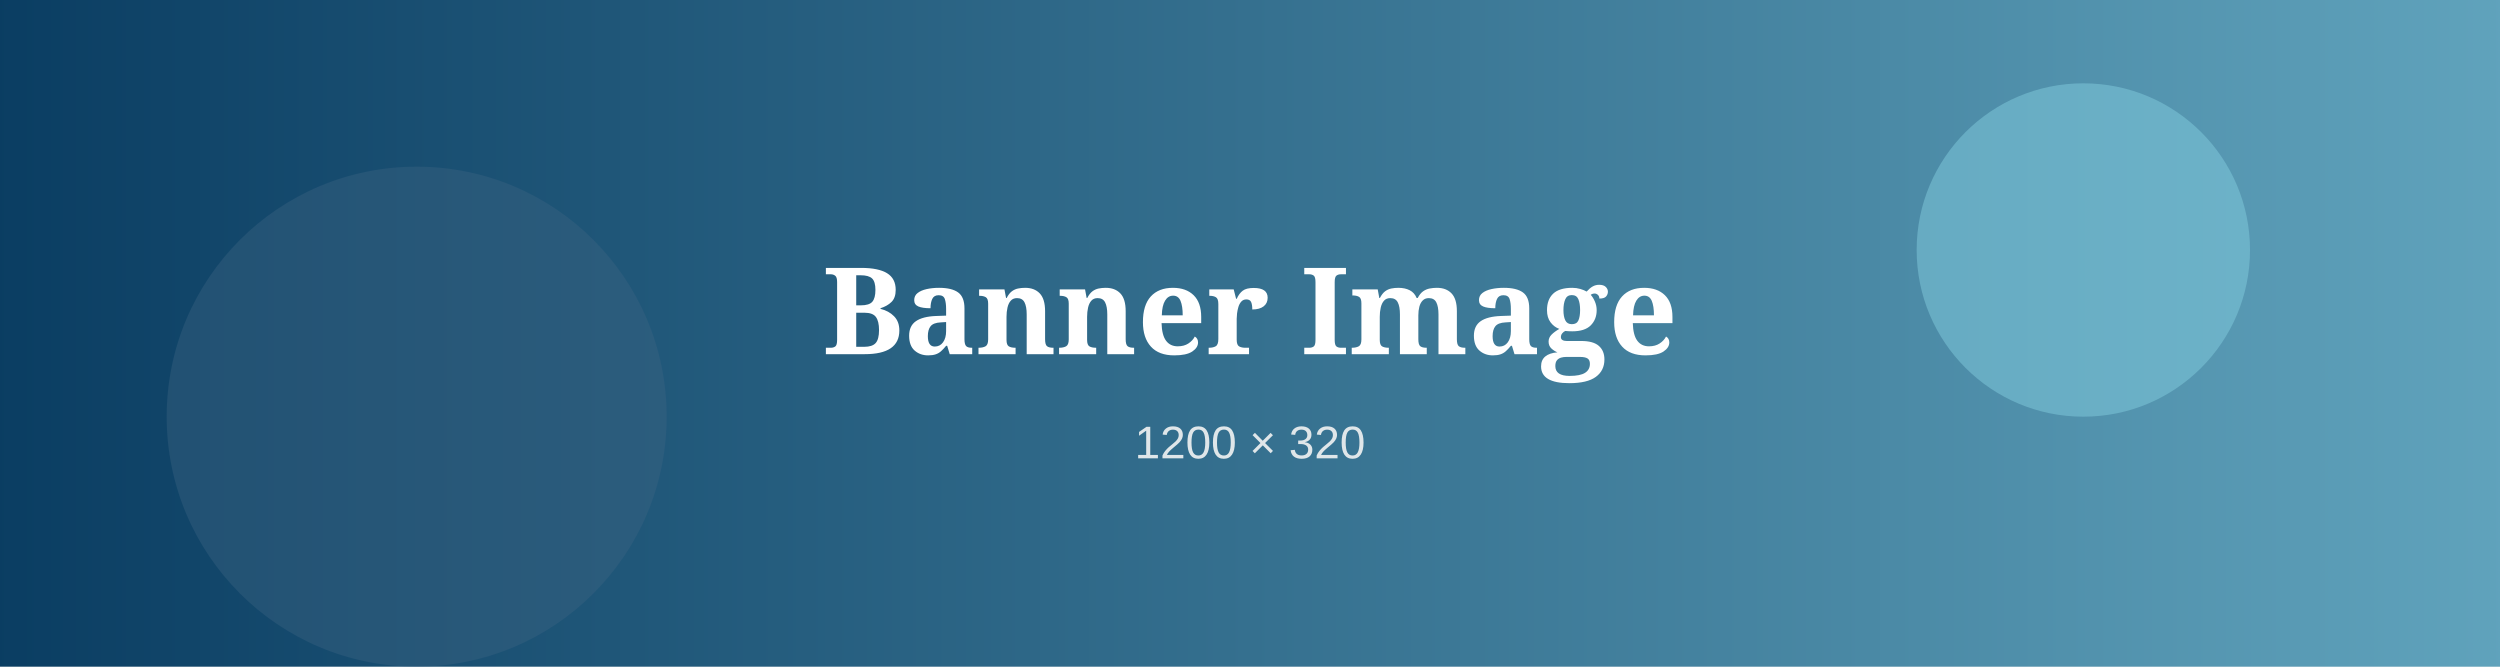
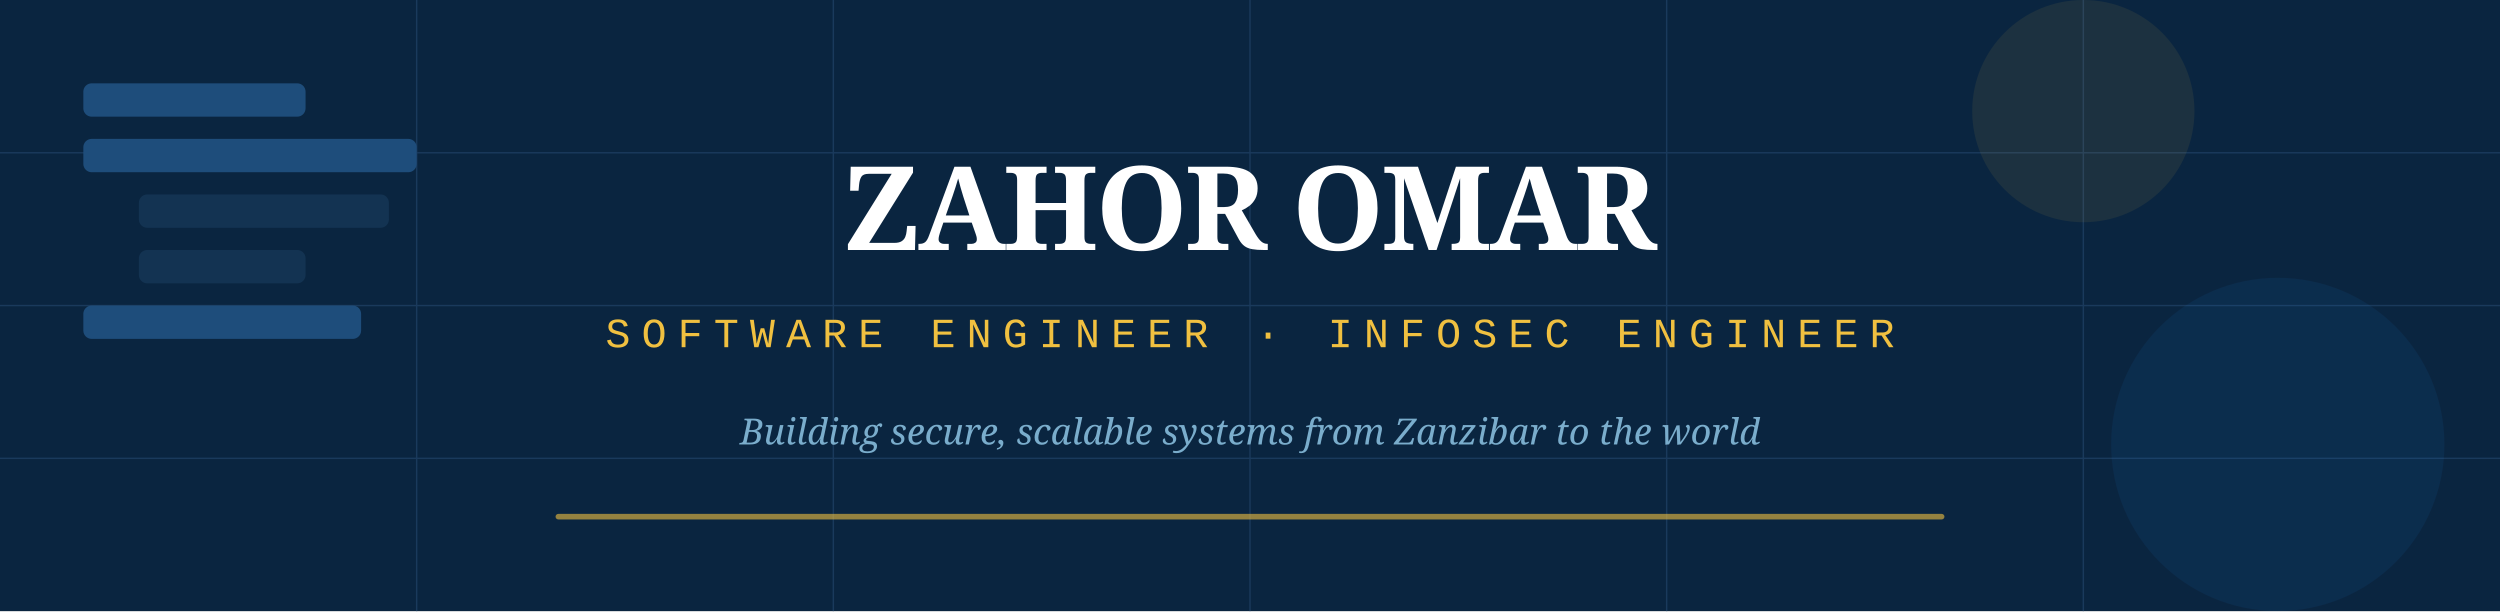
- <svg xmlns="http://www.w3.org/2000/svg" viewBox="0 0 1200 320" width="1200" height="320">
-   <defs>
-     <linearGradient id="bg" x1="0" y1="0" x2="1" y2="0">
-       <stop offset="0%" stop-color="#0a3d62" />
-       <stop offset="100%" stop-color="#60a3bc" />
-     </linearGradient>
-   </defs>
-   <rect width="1200" height="320" fill="url(#bg)" />
-   <circle cx="200" cy="200" r="120" fill="#3c6382" opacity="0.4" />
-   <circle cx="1000" cy="120" r="80" fill="#82ccdd" opacity="0.5" />
-   <text x="600" y="170" text-anchor="middle" font-family="Georgia,serif" font-size="58" fill="#fff" font-weight="bold">Banner Image</text>
-   <text x="600" y="220" text-anchor="middle" font-family="Arial,sans-serif" font-size="22" fill="#dfe6e9">1200 × 320</text>
+ <svg xmlns="http://www.w3.org/2000/svg" viewBox="0 0 900 220" fill="none">
+   <rect width="900" height="220" fill="#0a2540" />
+   <line x1="0" y1="55" x2="900" y2="55" stroke="#1a3a5c" stroke-width="0.5" />
+   <line x1="0" y1="110" x2="900" y2="110" stroke="#1a3a5c" stroke-width="0.5" />
+   <line x1="0" y1="165" x2="900" y2="165" stroke="#1a3a5c" stroke-width="0.5" />
+   <line x1="150" y1="0" x2="150" y2="220" stroke="#1a3a5c" stroke-width="0.5" />
+   <line x1="300" y1="0" x2="300" y2="220" stroke="#1a3a5c" stroke-width="0.5" />
+   <line x1="450" y1="0" x2="450" y2="220" stroke="#1a3a5c" stroke-width="0.5" />
+   <line x1="600" y1="0" x2="600" y2="220" stroke="#1a3a5c" stroke-width="0.5" />
+   <line x1="750" y1="0" x2="750" y2="220" stroke="#1a3a5c" stroke-width="0.5" />
+   <rect x="30" y="30" width="80" height="12" rx="3" fill="#1e4d7b" />
+   <rect x="30" y="50" width="120" height="12" rx="3" fill="#1e4d7b" />
+   <rect x="50" y="70" width="90" height="12" rx="3" fill="#133352" />
+   <rect x="50" y="90" width="60" height="12" rx="3" fill="#133352" />
+   <rect x="30" y="110" width="100" height="12" rx="3" fill="#1e4d7b" />
+   <circle cx="750" cy="40" r="40" fill="#f0c040" opacity="0.08" />
+   <circle cx="820" cy="160" r="60" fill="#1e8fff" opacity="0.07" />
+   <text x="450" y="90" font-family="Georgia,serif" font-size="42" font-weight="bold" fill="#ffffff" text-anchor="middle" letter-spacing="-1">ZAHOR OMAR</text>
+   <text x="450" y="125" font-family="'Courier New',monospace" font-size="15" fill="#f0c040" text-anchor="middle" letter-spacing="4">SOFTWARE ENGINEER  ·  INFOSEC ENGINEER</text>
+   <text x="450" y="160" font-family="Georgia,serif" font-size="13" fill="#7aadcc" text-anchor="middle" font-style="italic">Building secure, scalable systems from Zanzibar to the world</text>
+   <rect x="200" y="185" width="500" height="2" rx="1" fill="#f0c040" opacity="0.6" />
</svg>
